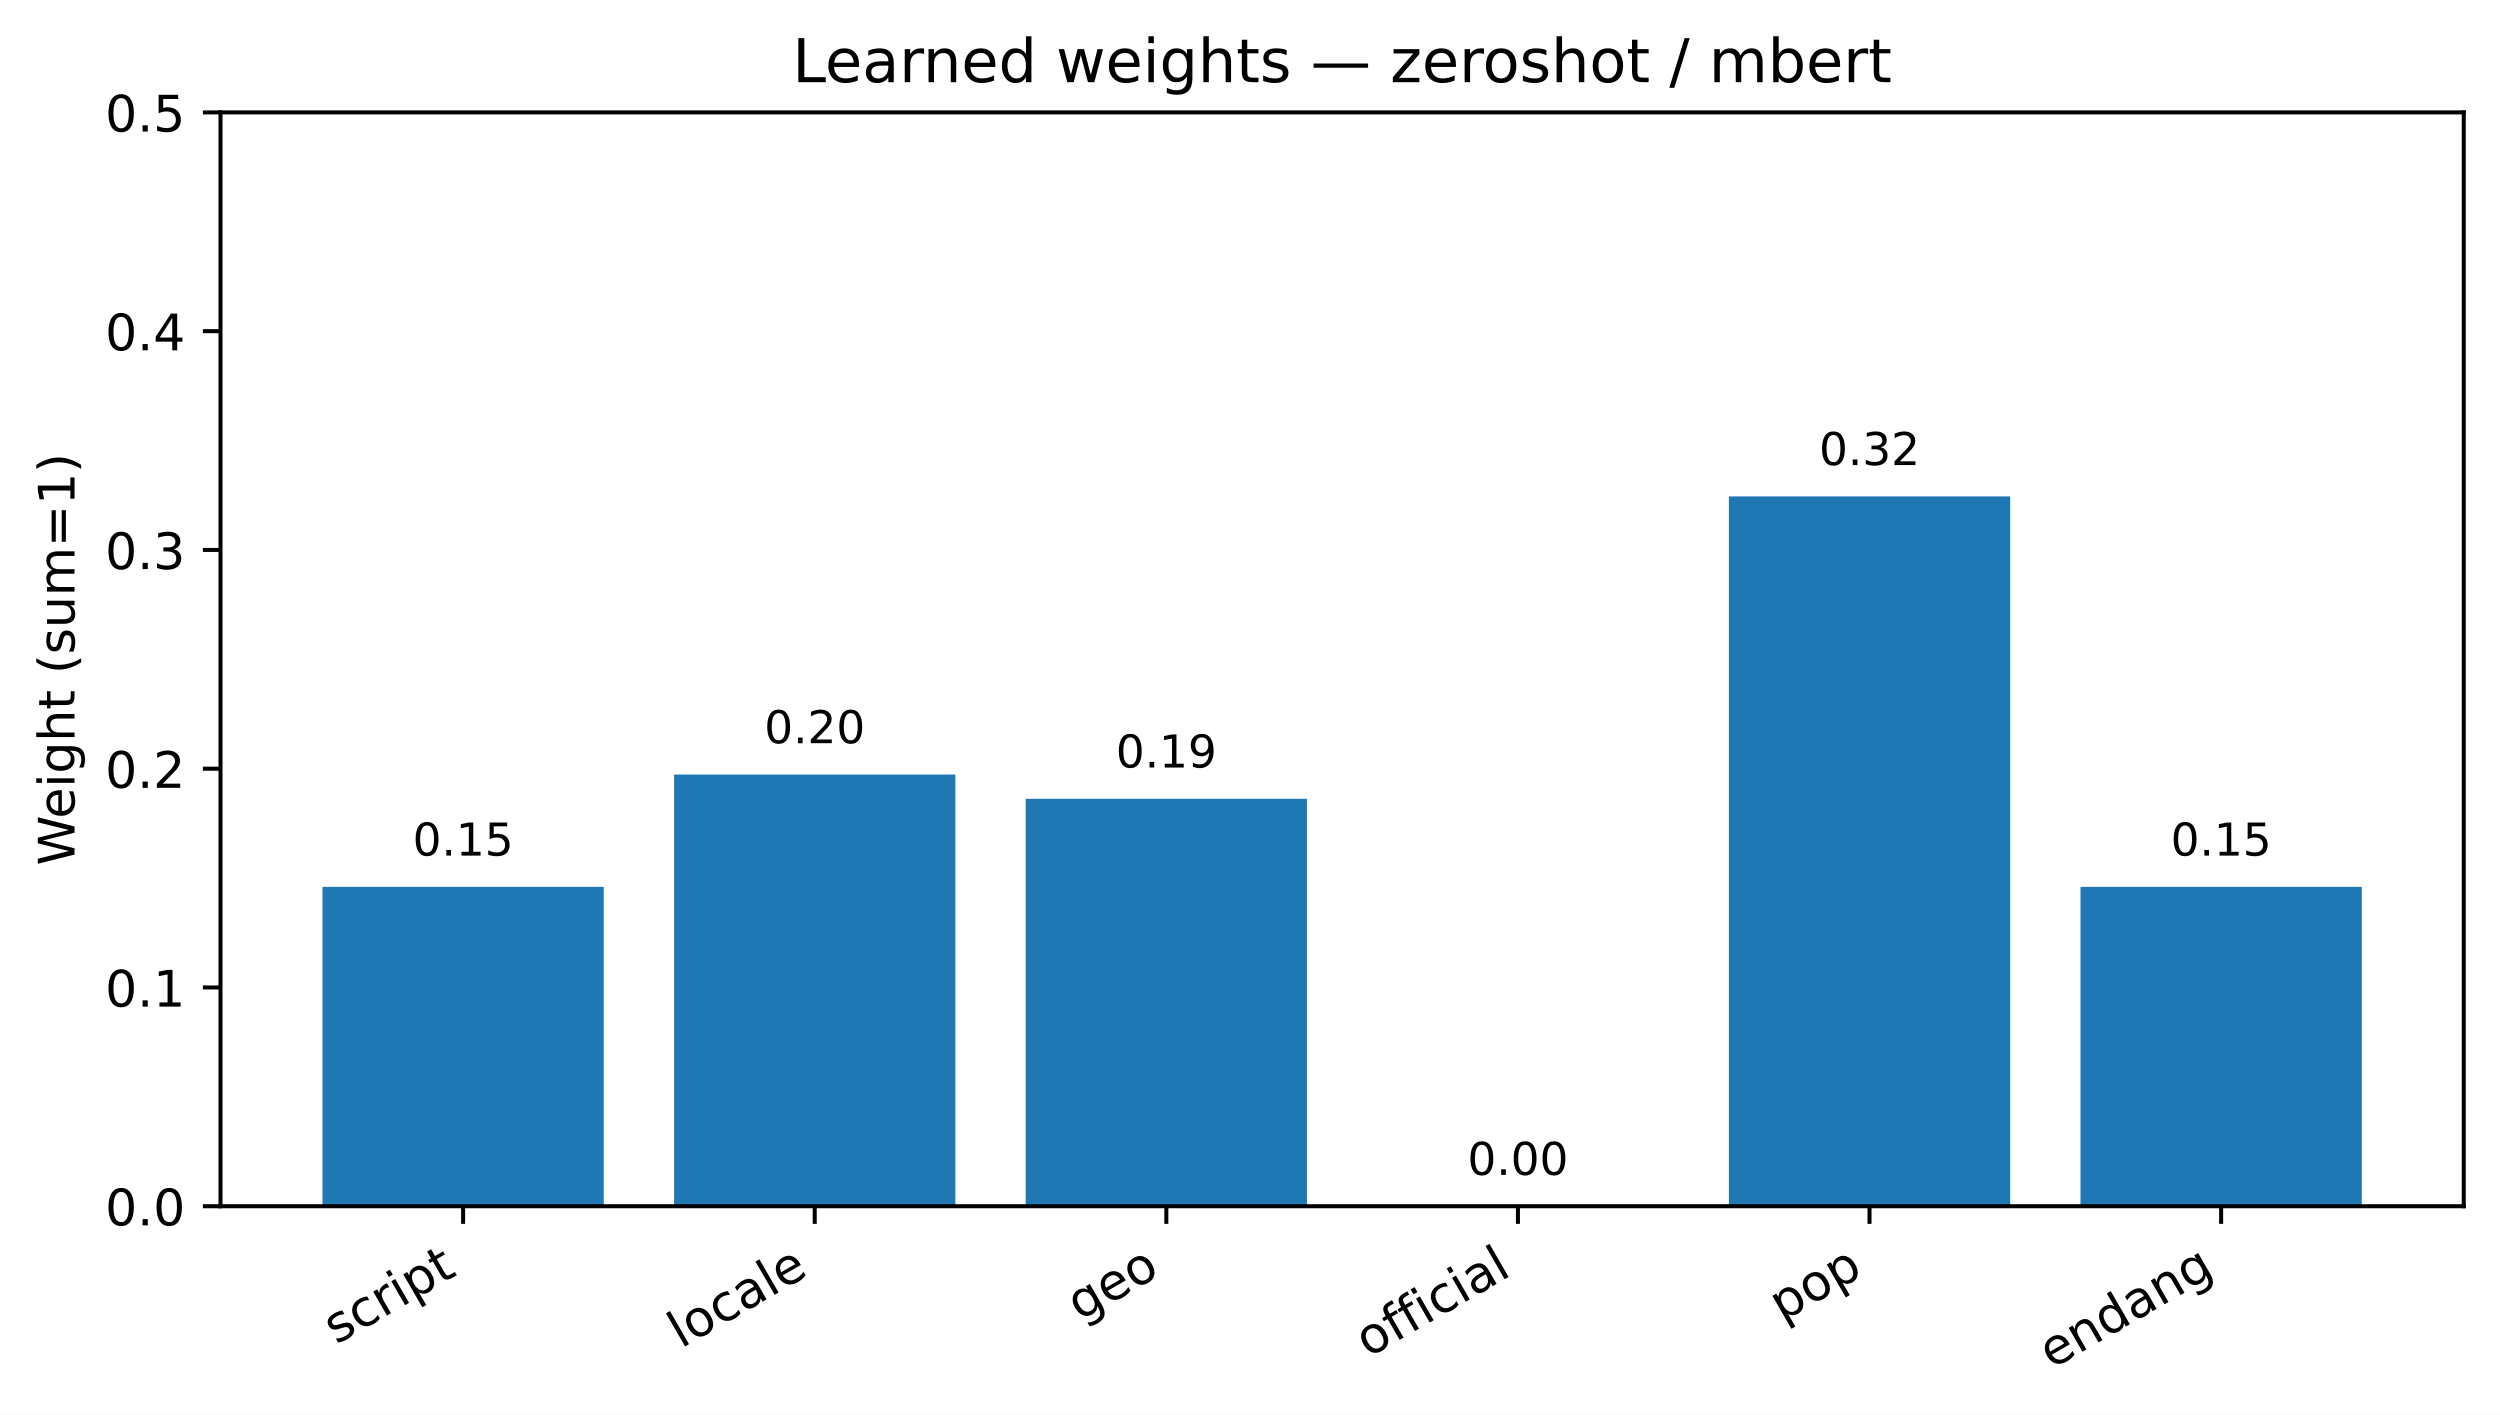
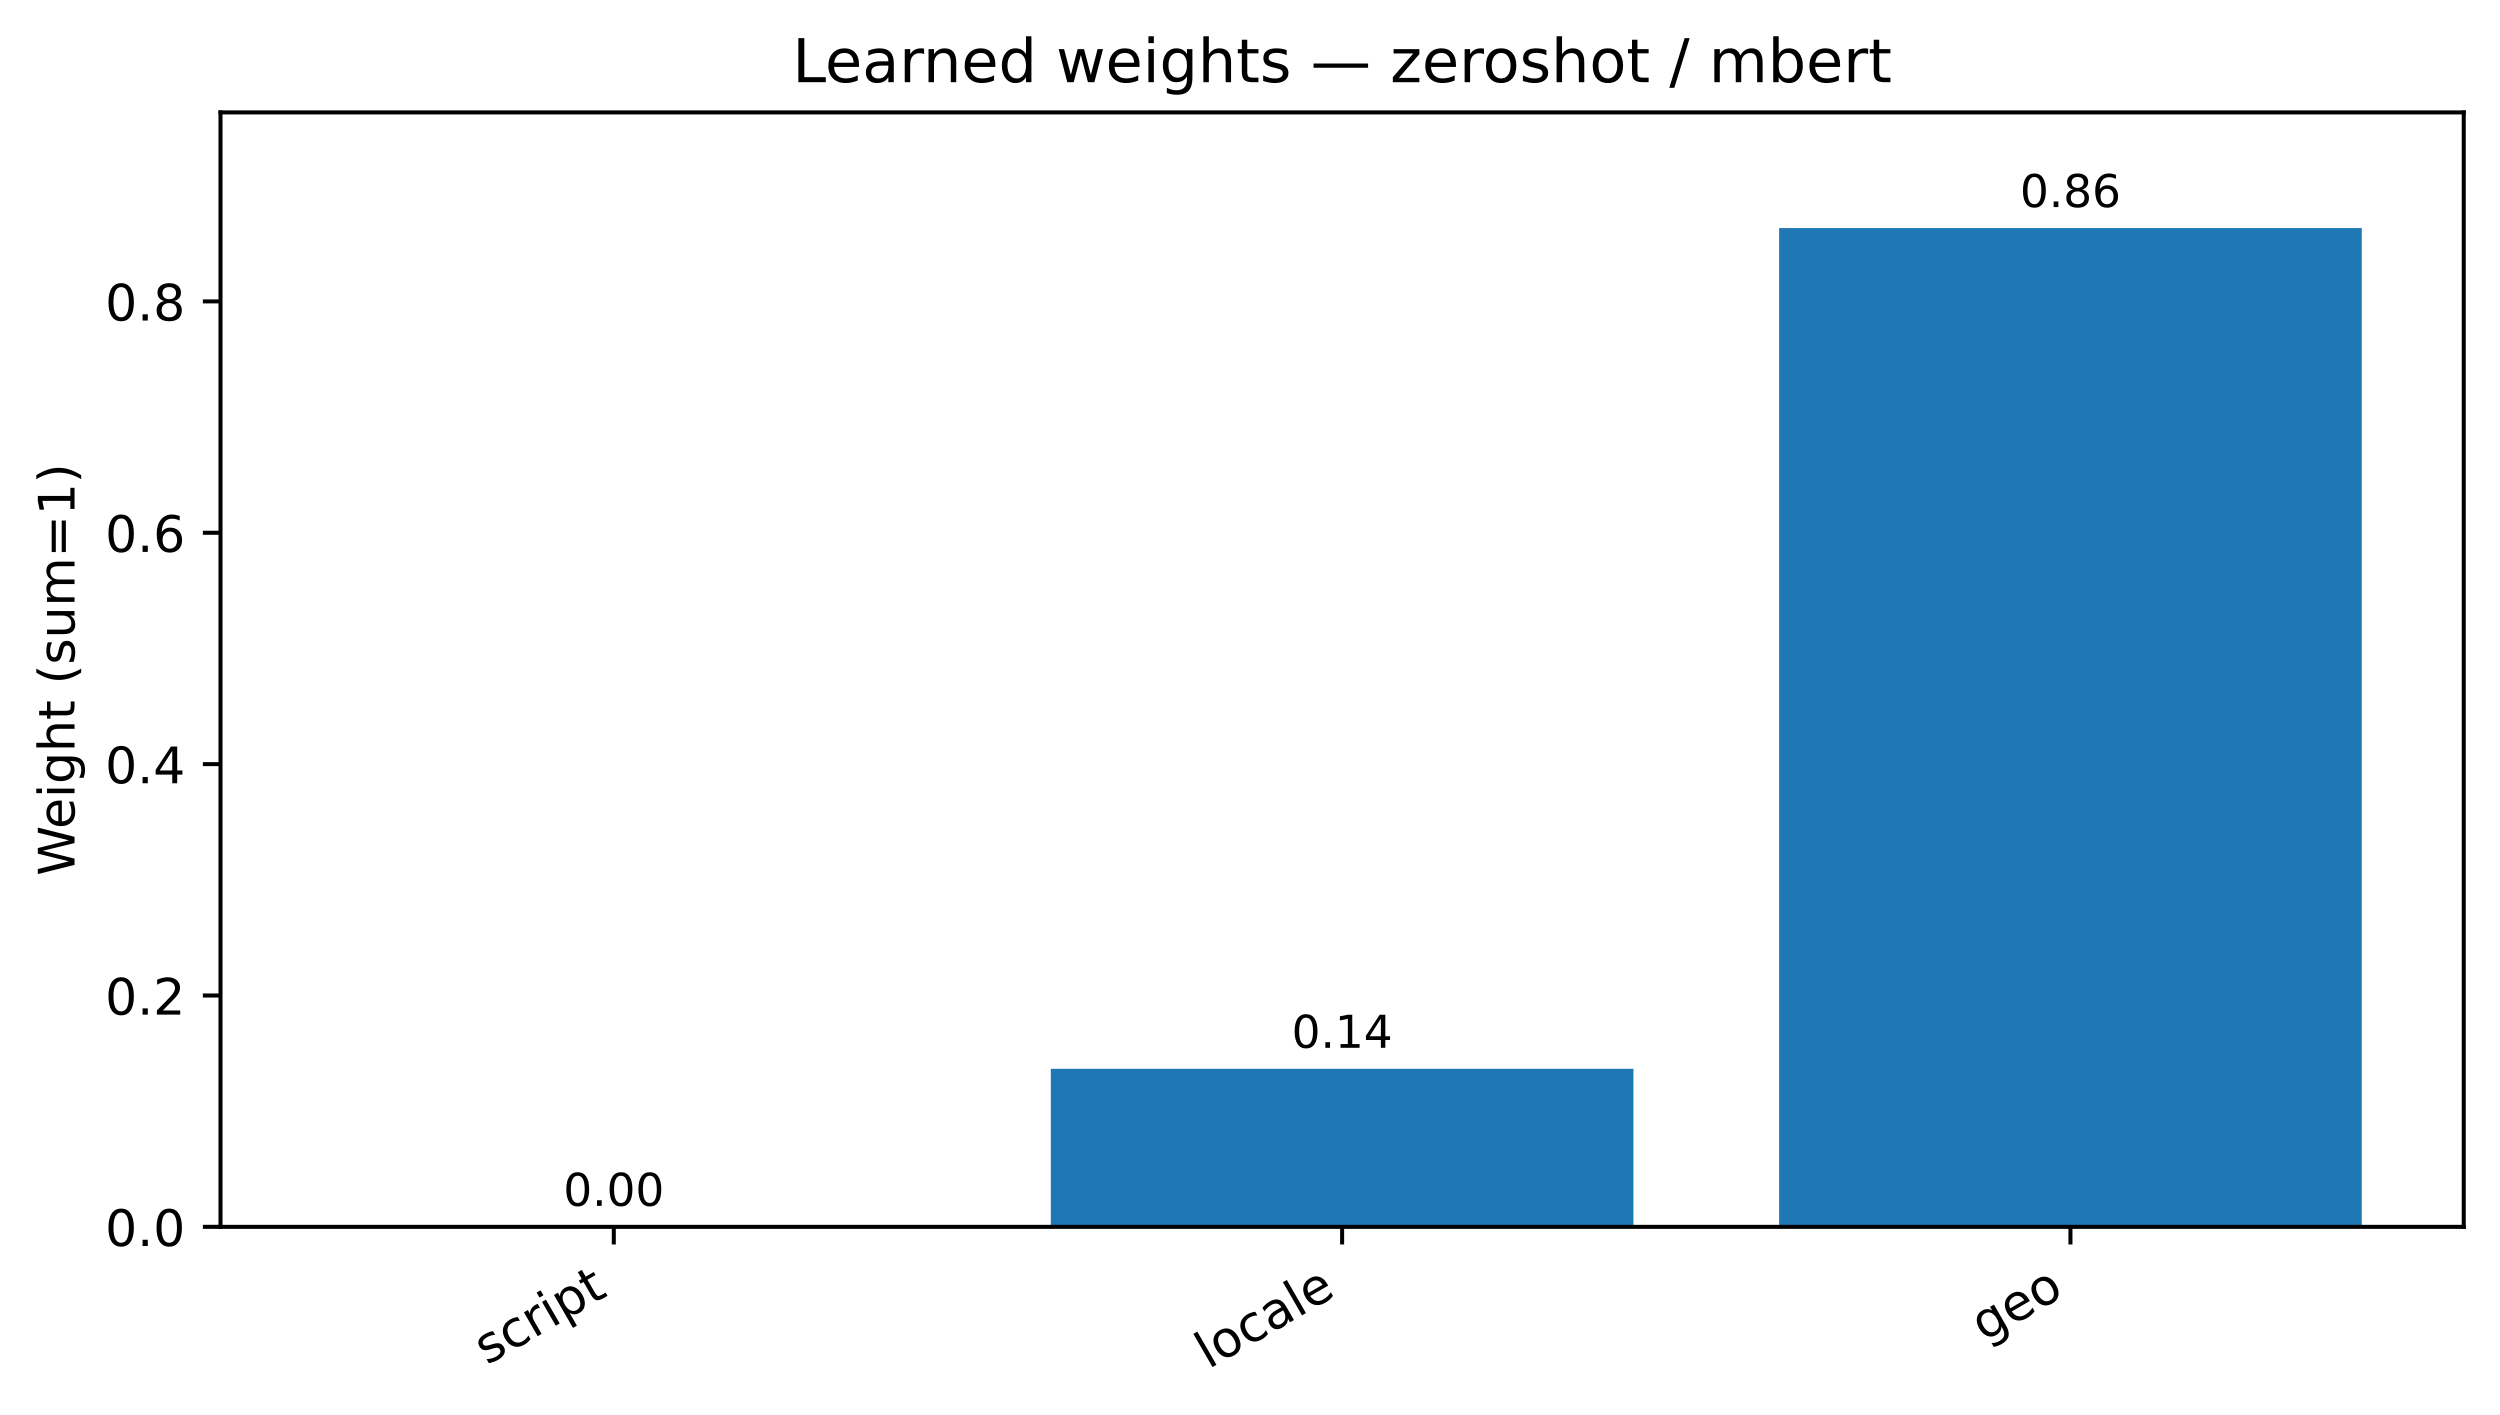
- <svg xmlns="http://www.w3.org/2000/svg" xmlns:xlink="http://www.w3.org/1999/xlink" width="496.371pt" height="280.902pt" viewBox="0 0 496.371 280.902" version="1.1">
+ <svg xmlns="http://www.w3.org/2000/svg" xmlns:xlink="http://www.w3.org/1999/xlink" width="496.371pt" height="280.897pt" viewBox="0 0 496.371 280.897" version="1.1">
  <defs>
    <style type="text/css">*{stroke-linejoin: round; stroke-linecap: butt}</style>
  </defs>
  <g id="figure_1">
    <g id="patch_1">
-       <path d="M 0 280.902  L 496.371 280.902  L 496.371 0  L 0 0  z " style="fill: #ffffff" />
+       <path d="M 0 280.897  L 496.371 280.897  L 496.371 0  L 0 0  z " style="fill: #ffffff" />
    </g>
    <g id="axes_1">
      <g id="patch_2">
-         <path d="M 43.781 239.494  L 489.171 239.494  L 489.171 22.318  L 43.781 22.318  z " style="fill: #ffffff" />
+         <path d="M 43.781 243.589  L 489.171 243.589  L 489.171 22.318  L 43.781 22.318  z " style="fill: #ffffff" />
      </g>
      <g id="patch_3">
-         <path d="M 64.026 239.494  L 119.875 239.494  L 119.875 176.089  L 64.026 176.089  z " clip-path="url(#p7469e4ce8a)" style="fill: #1f77b4" />
+         <path d="M 64.026 243.589  L 179.712 243.589  L 179.712 243.589  L 64.026 243.589  z " clip-path="url(#pe3b4f1bc81)" style="fill: #1f77b4" />
      </g>
      <g id="patch_4">
-         <path d="M 133.837 239.494  L 189.685 239.494  L 189.685 153.782  L 133.837 153.782  z " clip-path="url(#p7469e4ce8a)" style="fill: #1f77b4" />
+         <path d="M 208.633 243.589  L 324.319 243.589  L 324.319 212.209  L 208.633 212.209  z " clip-path="url(#pe3b4f1bc81)" style="fill: #1f77b4" />
      </g>
      <g id="patch_5">
-         <path d="M 203.647 239.494  L 259.495 239.494  L 259.495 158.601  L 203.647 158.601  z " clip-path="url(#p7469e4ce8a)" style="fill: #1f77b4" />
-       </g>
-       <g id="patch_6">
-         <path d="M 273.457 239.494  L 329.306 239.494  L 329.306 239.494  L 273.457 239.494  z " clip-path="url(#p7469e4ce8a)" style="fill: #1f77b4" />
-       </g>
-       <g id="patch_7">
-         <path d="M 343.268 239.494  L 399.116 239.494  L 399.116 98.556  L 343.268 98.556  z " clip-path="url(#p7469e4ce8a)" style="fill: #1f77b4" />
-       </g>
-       <g id="patch_8">
-         <path d="M 413.078 239.494  L 468.926 239.494  L 468.926 176.089  L 413.078 176.089  z " clip-path="url(#p7469e4ce8a)" style="fill: #1f77b4" />
+         <path d="M 353.241 243.589  L 468.926 243.589  L 468.926 45.286  L 353.241 45.286  z " clip-path="url(#pe3b4f1bc81)" style="fill: #1f77b4" />
      </g>
      <g id="matplotlib.axis_1">
        <g id="xtick_1">
          <g id="line2d_1">
            <defs>
-               <path id="m2dd2e9e21f" d="M 0 0  L 0 3.5  " style="stroke: #000000; stroke-width: 0.8" />
+               <path id="ma00ae8eba8" d="M 0 0  L 0 3.5  " style="stroke: #000000; stroke-width: 0.8" />
            </defs>
            <g>
-               <use xlink:href="#m2dd2e9e21f" x="91.95" y="239.494" style="stroke: #000000; stroke-width: 0.8" />
+               <use xlink:href="#ma00ae8eba8" x="121.869" y="243.589" style="stroke: #000000; stroke-width: 0.8" />
            </g>
          </g>
          <g id="text_1">
-             <g transform="translate(66.7782 267.0068) rotate(-30) scale(0.1 -0.1)">
+             <g transform="translate(96.69692 271.1018) rotate(-30) scale(0.1 -0.1)">
              <defs>
                <path id="DejaVuSans-73" d="M 2834 3397  L 2834 2853  Q 2591 2978 2328 3040  Q 2066 3103 1784 3103  Q 1356 3103 1142 2972  Q 928 2841 928 2578  Q 928 2378 1081 2264  Q 1234 2150 1697 2047  L 1894 2003  Q 2506 1872 2764 1633  Q 3022 1394 3022 966  Q 3022 478 2636 193  Q 2250 -91 1575 -91  Q 1294 -91 989 -36  Q 684 19 347 128  L 347 722  Q 666 556 975 473  Q 1284 391 1588 391  Q 1994 391 2212 530  Q 2431 669 2431 922  Q 2431 1156 2273 1281  Q 2116 1406 1581 1522  L 1381 1569  Q 847 1681 609 1914  Q 372 2147 372 2553  Q 372 3047 722 3315  Q 1072 3584 1716 3584  Q 2034 3584 2315 3537  Q 2597 3491 2834 3397  z " transform="scale(0.015625)" />
                <path id="DejaVuSans-63" d="M 3122 3366  L 3122 2828  Q 2878 2963 2633 3030  Q 2388 3097 2138 3097  Q 1578 3097 1268 2742  Q 959 2388 959 1747  Q 959 1106 1268 751  Q 1578 397 2138 397  Q 2388 397 2633 464  Q 2878 531 3122 666  L 3122 134  Q 2881 22 2623 -34  Q 2366 -91 2075 -91  Q 1284 -91 818 406  Q 353 903 353 1747  Q 353 2603 823 3093  Q 1294 3584 2113 3584  Q 2378 3584 2631 3529  Q 2884 3475 3122 3366  z " transform="scale(0.015625)" />
                <path id="DejaVuSans-72" d="M 2631 2963  Q 2534 3019 2420 3045  Q 2306 3072 2169 3072  Q 1681 3072 1420 2755  Q 1159 2438 1159 1844  L 1159 0  L 581 0  L 581 3500  L 1159 3500  L 1159 2956  Q 1341 3275 1631 3429  Q 1922 3584 2338 3584  Q 2397 3584 2469 3576  Q 2541 3569 2628 3553  L 2631 2963  z " transform="scale(0.015625)" />
                <path id="DejaVuSans-69" d="M 603 3500  L 1178 3500  L 1178 0  L 603 0  L 603 3500  z M 603 4863  L 1178 4863  L 1178 4134  L 603 4134  L 603 4863  z " transform="scale(0.015625)" />
                <path id="DejaVuSans-70" d="M 1159 525  L 1159 -1331  L 581 -1331  L 581 3500  L 1159 3500  L 1159 2969  Q 1341 3281 1617 3432  Q 1894 3584 2278 3584  Q 2916 3584 3314 3078  Q 3713 2572 3713 1747  Q 3713 922 3314 415  Q 2916 -91 2278 -91  Q 1894 -91 1617 61  Q 1341 213 1159 525  z M 3116 1747  Q 3116 2381 2855 2742  Q 2594 3103 2138 3103  Q 1681 3103 1420 2742  Q 1159 2381 1159 1747  Q 1159 1113 1420 752  Q 1681 391 2138 391  Q 2594 391 2855 752  Q 3116 1113 3116 1747  z " transform="scale(0.015625)" />
                <path id="DejaVuSans-74" d="M 1172 4494  L 1172 3500  L 2356 3500  L 2356 3053  L 1172 3053  L 1172 1153  Q 1172 725 1289 603  Q 1406 481 1766 481  L 2356 481  L 2356 0  L 1766 0  Q 1100 0 847 248  Q 594 497 594 1153  L 594 3053  L 172 3053  L 172 3500  L 594 3500  L 594 4494  L 1172 4494  z " transform="scale(0.015625)" />
              </defs>
              <use xlink:href="#DejaVuSans-73" />
              <use xlink:href="#DejaVuSans-63" transform="translate(52.09961 0)" />
              <use xlink:href="#DejaVuSans-72" transform="translate(107.0801 0)" />
              <use xlink:href="#DejaVuSans-69" transform="translate(148.1934 0)" />
              <use xlink:href="#DejaVuSans-70" transform="translate(175.9766 0)" />
              <use xlink:href="#DejaVuSans-74" transform="translate(239.4531 0)" />
            </g>
          </g>
        </g>
        <g id="xtick_2">
          <g id="line2d_2">
            <g>
-               <use xlink:href="#m2dd2e9e21f" x="161.761" y="239.494" style="stroke: #000000; stroke-width: 0.8" />
+               <use xlink:href="#ma00ae8eba8" x="266.476" y="243.589" style="stroke: #000000; stroke-width: 0.8" />
            </g>
          </g>
          <g id="text_2">
-             <g transform="translate(135.2124 267.8014) rotate(-30) scale(0.1 -0.1)">
+             <g transform="translate(239.9279 271.8964) rotate(-30) scale(0.1 -0.1)">
              <defs>
                <path id="DejaVuSans-6c" d="M 603 4863  L 1178 4863  L 1178 0  L 603 0  L 603 4863  z " transform="scale(0.015625)" />
                <path id="DejaVuSans-6f" d="M 1959 3097  Q 1497 3097 1228 2736  Q 959 2375 959 1747  Q 959 1119 1226 758  Q 1494 397 1959 397  Q 2419 397 2687 759  Q 2956 1122 2956 1747  Q 2956 2369 2687 2733  Q 2419 3097 1959 3097  z M 1959 3584  Q 2709 3584 3137 3096  Q 3566 2609 3566 1747  Q 3566 888 3137 398  Q 2709 -91 1959 -91  Q 1206 -91 779 398  Q 353 888 353 1747  Q 353 2609 779 3096  Q 1206 3584 1959 3584  z " transform="scale(0.015625)" />
                <path id="DejaVuSans-61" d="M 2194 1759  Q 1497 1759 1228 1600  Q 959 1441 959 1056  Q 959 750 1161 570  Q 1363 391 1709 391  Q 2188 391 2477 730  Q 2766 1069 2766 1631  L 2766 1759  L 2194 1759  z M 3341 1997  L 3341 0  L 2766 0  L 2766 531  Q 2569 213 2275 61  Q 1981 -91 1556 -91  Q 1019 -91 701 211  Q 384 513 384 1019  Q 384 1609 779 1909  Q 1175 2209 1959 2209  L 2766 2209  L 2766 2266  Q 2766 2663 2505 2880  Q 2244 3097 1772 3097  Q 1472 3097 1187 3025  Q 903 2953 641 2809  L 641 3341  Q 956 3463 1253 3523  Q 1550 3584 1831 3584  Q 2591 3584 2966 3190  Q 3341 2797 3341 1997  z " transform="scale(0.015625)" />
                <path id="DejaVuSans-65" d="M 3597 1894  L 3597 1613  L 953 1613  Q 991 1019 1311 708  Q 1631 397 2203 397  Q 2534 397 2845 478  Q 3156 559 3463 722  L 3463 178  Q 3153 47 2828 -22  Q 2503 -91 2169 -91  Q 1331 -91 842 396  Q 353 884 353 1716  Q 353 2575 817 3079  Q 1281 3584 2069 3584  Q 2775 3584 3186 3129  Q 3597 2675 3597 1894  z M 3022 2063  Q 3016 2534 2758 2815  Q 2500 3097 2075 3097  Q 1594 3097 1305 2825  Q 1016 2553 972 2059  L 3022 2063  z " transform="scale(0.015625)" />
              </defs>
              <use xlink:href="#DejaVuSans-6c" />
              <use xlink:href="#DejaVuSans-6f" transform="translate(27.7832 0)" />
              <use xlink:href="#DejaVuSans-63" transform="translate(88.96484 0)" />
              <use xlink:href="#DejaVuSans-61" transform="translate(143.9453 0)" />
              <use xlink:href="#DejaVuSans-6c" transform="translate(205.2246 0)" />
              <use xlink:href="#DejaVuSans-65" transform="translate(233.0078 0)" />
            </g>
          </g>
        </g>
        <g id="xtick_3">
          <g id="line2d_3">
            <g>
-               <use xlink:href="#m2dd2e9e21f" x="231.571" y="239.494" style="stroke: #000000; stroke-width: 0.8" />
+               <use xlink:href="#ma00ae8eba8" x="411.083" y="243.589" style="stroke: #000000; stroke-width: 0.8" />
            </g>
          </g>
          <g id="text_3">
-             <g transform="translate(214.4056 262.3842) rotate(-30) scale(0.1 -0.1)">
+             <g transform="translate(393.9179 266.4792) rotate(-30) scale(0.1 -0.1)">
              <defs>
                <path id="DejaVuSans-67" d="M 2906 1791  Q 2906 2416 2648 2759  Q 2391 3103 1925 3103  Q 1463 3103 1205 2759  Q 947 2416 947 1791  Q 947 1169 1205 825  Q 1463 481 1925 481  Q 2391 481 2648 825  Q 2906 1169 2906 1791  z M 3481 434  Q 3481 -459 3084 -895  Q 2688 -1331 1869 -1331  Q 1566 -1331 1297 -1286  Q 1028 -1241 775 -1147  L 775 -588  Q 1028 -725 1275 -790  Q 1522 -856 1778 -856  Q 2344 -856 2625 -561  Q 2906 -266 2906 331  L 2906 616  Q 2728 306 2450 153  Q 2172 0 1784 0  Q 1141 0 747 490  Q 353 981 353 1791  Q 353 2603 747 3093  Q 1141 3584 1784 3584  Q 2172 3584 2450 3431  Q 2728 3278 2906 2969  L 2906 3500  L 3481 3500  L 3481 434  z " transform="scale(0.015625)" />
              </defs>
              <use xlink:href="#DejaVuSans-67" />
              <use xlink:href="#DejaVuSans-65" transform="translate(63.47656 0)" />
              <use xlink:href="#DejaVuSans-6f" transform="translate(125 0)" />
            </g>
          </g>
        </g>
-         <g id="xtick_4">
-           <g id="line2d_4">
-             <g>
-               <use xlink:href="#m2dd2e9e21f" x="301.381" y="239.494" style="stroke: #000000; stroke-width: 0.8" />
-             </g>
-           </g>
-           <g id="text_4">
-             <g transform="translate(271.6585 269.6342) rotate(-30) scale(0.1 -0.1)">
-               <defs>
-                 <path id="DejaVuSans-66" d="M 2375 4863  L 2375 4384  L 1825 4384  Q 1516 4384 1395 4259  Q 1275 4134 1275 3809  L 1275 3500  L 2222 3500  L 2222 3053  L 1275 3053  L 1275 0  L 697 0  L 697 3053  L 147 3053  L 147 3500  L 697 3500  L 697 3744  Q 697 4328 969 4595  Q 1241 4863 1831 4863  L 2375 4863  z " transform="scale(0.015625)" />
-               </defs>
-               <use xlink:href="#DejaVuSans-6f" />
-               <use xlink:href="#DejaVuSans-66" transform="translate(61.18164 0)" />
-               <use xlink:href="#DejaVuSans-66" transform="translate(96.38672 0)" />
-               <use xlink:href="#DejaVuSans-69" transform="translate(131.5918 0)" />
-               <use xlink:href="#DejaVuSans-63" transform="translate(159.375 0)" />
-               <use xlink:href="#DejaVuSans-69" transform="translate(214.3555 0)" />
-               <use xlink:href="#DejaVuSans-61" transform="translate(242.1387 0)" />
-               <use xlink:href="#DejaVuSans-6c" transform="translate(303.418 0)" />
-             </g>
-           </g>
-         </g>
-         <g id="xtick_5">
-           <g id="line2d_5">
-             <g>
-               <use xlink:href="#m2dd2e9e21f" x="371.192" y="239.494" style="stroke: #000000; stroke-width: 0.8" />
-             </g>
-           </g>
-           <g id="text_5">
-             <g transform="translate(353.8571 262.4818) rotate(-30) scale(0.1 -0.1)">
-               <use xlink:href="#DejaVuSans-70" />
-               <use xlink:href="#DejaVuSans-6f" transform="translate(63.47656 0)" />
-               <use xlink:href="#DejaVuSans-70" transform="translate(124.6582 0)" />
-             </g>
-           </g>
-         </g>
-         <g id="xtick_6">
-           <g id="line2d_6">
-             <g>
-               <use xlink:href="#m2dd2e9e21f" x="441.002" y="239.494" style="stroke: #000000; stroke-width: 0.8" />
-             </g>
-           </g>
-           <g id="text_6">
-             <g transform="translate(407.3537 271.9006) rotate(-30) scale(0.1 -0.1)">
-               <defs>
-                 <path id="DejaVuSans-6e" d="M 3513 2113  L 3513 0  L 2938 0  L 2938 2094  Q 2938 2591 2744 2837  Q 2550 3084 2163 3084  Q 1697 3084 1428 2787  Q 1159 2491 1159 1978  L 1159 0  L 581 0  L 581 3500  L 1159 3500  L 1159 2956  Q 1366 3272 1645 3428  Q 1925 3584 2291 3584  Q 2894 3584 3203 3211  Q 3513 2838 3513 2113  z " transform="scale(0.015625)" />
-                 <path id="DejaVuSans-64" d="M 2906 2969  L 2906 4863  L 3481 4863  L 3481 0  L 2906 0  L 2906 525  Q 2725 213 2448 61  Q 2172 -91 1784 -91  Q 1150 -91 751 415  Q 353 922 353 1747  Q 353 2572 751 3078  Q 1150 3584 1784 3584  Q 2172 3584 2448 3432  Q 2725 3281 2906 2969  z M 947 1747  Q 947 1113 1208 752  Q 1469 391 1925 391  Q 2381 391 2643 752  Q 2906 1113 2906 1747  Q 2906 2381 2643 2742  Q 2381 3103 1925 3103  Q 1469 3103 1208 2742  Q 947 2381 947 1747  z " transform="scale(0.015625)" />
-               </defs>
-               <use xlink:href="#DejaVuSans-65" />
-               <use xlink:href="#DejaVuSans-6e" transform="translate(61.52344 0)" />
-               <use xlink:href="#DejaVuSans-64" transform="translate(124.9023 0)" />
-               <use xlink:href="#DejaVuSans-61" transform="translate(188.3789 0)" />
-               <use xlink:href="#DejaVuSans-6e" transform="translate(249.6582 0)" />
-               <use xlink:href="#DejaVuSans-67" transform="translate(313.0371 0)" />
-             </g>
-           </g>
-         </g>
      </g>
      <g id="matplotlib.axis_2">
        <g id="ytick_1">
-           <g id="line2d_7">
+           <g id="line2d_4">
            <defs>
-               <path id="m5a3bf53e82" d="M 0 0  L -3.5 0  " style="stroke: #000000; stroke-width: 0.8" />
+               <path id="m24381b6d3e" d="M 0 0  L -3.5 0  " style="stroke: #000000; stroke-width: 0.8" />
            </defs>
            <g>
-               <use xlink:href="#m5a3bf53e82" x="43.781" y="239.494" style="stroke: #000000; stroke-width: 0.8" />
-             </g>
-           </g>
-           <g id="text_7">
-             <g transform="translate(20.87813 243.2928) scale(0.1 -0.1)">
+               <use xlink:href="#m24381b6d3e" x="43.781" y="243.589" style="stroke: #000000; stroke-width: 0.8" />
+             </g>
+           </g>
+           <g id="text_4">
+             <g transform="translate(20.87813 247.3878) scale(0.1 -0.1)">
              <defs>
                <path id="DejaVuSans-30" d="M 2034 4250  Q 1547 4250 1301 3770  Q 1056 3291 1056 2328  Q 1056 1369 1301 889  Q 1547 409 2034 409  Q 2525 409 2770 889  Q 3016 1369 3016 2328  Q 3016 3291 2770 3770  Q 2525 4250 2034 4250  z M 2034 4750  Q 2819 4750 3233 4129  Q 3647 3509 3647 2328  Q 3647 1150 3233 529  Q 2819 -91 2034 -91  Q 1250 -91 836 529  Q 422 1150 422 2328  Q 422 3509 836 4129  Q 1250 4750 2034 4750  z " transform="scale(0.015625)" />
                <path id="DejaVuSans-2e" d="M 684 794  L 1344 794  L 1344 0  L 684 0  L 684 794  z " transform="scale(0.015625)" />
              </defs>
              <use xlink:href="#DejaVuSans-30" />
              <use xlink:href="#DejaVuSans-2e" transform="translate(63.62305 0)" />
              <use xlink:href="#DejaVuSans-30" transform="translate(95.41016 0)" />
            </g>
          </g>
        </g>
        <g id="ytick_2">
+           <g id="line2d_5">
+             <g>
+               <use xlink:href="#m24381b6d3e" x="43.781" y="197.652" style="stroke: #000000; stroke-width: 0.8" />
+             </g>
+           </g>
+           <g id="text_5">
+             <g transform="translate(20.87813 201.4514) scale(0.1 -0.1)">
+               <defs>
+                 <path id="DejaVuSans-32" d="M 1228 531  L 3431 531  L 3431 0  L 469 0  L 469 531  Q 828 903 1448 1529  Q 2069 2156 2228 2338  Q 2531 2678 2651 2914  Q 2772 3150 2772 3378  Q 2772 3750 2511 3984  Q 2250 4219 1831 4219  Q 1534 4219 1204 4116  Q 875 4013 500 3803  L 500 4441  Q 881 4594 1212 4672  Q 1544 4750 1819 4750  Q 2544 4750 2975 4387  Q 3406 4025 3406 3419  Q 3406 3131 3298 2873  Q 3191 2616 2906 2266  Q 2828 2175 2409 1742  Q 1991 1309 1228 531  z " transform="scale(0.015625)" />
+               </defs>
+               <use xlink:href="#DejaVuSans-30" />
+               <use xlink:href="#DejaVuSans-2e" transform="translate(63.62305 0)" />
+               <use xlink:href="#DejaVuSans-32" transform="translate(95.41016 0)" />
+             </g>
+           </g>
+         </g>
+         <g id="ytick_3">
+           <g id="line2d_6">
+             <g>
+               <use xlink:href="#m24381b6d3e" x="43.781" y="151.716" style="stroke: #000000; stroke-width: 0.8" />
+             </g>
+           </g>
+           <g id="text_6">
+             <g transform="translate(20.87813 155.5151) scale(0.1 -0.1)">
+               <defs>
+                 <path id="DejaVuSans-34" d="M 2419 4116  L 825 1625  L 2419 1625  L 2419 4116  z M 2253 4666  L 3047 4666  L 3047 1625  L 3713 1625  L 3713 1100  L 3047 1100  L 3047 0  L 2419 0  L 2419 1100  L 313 1100  L 313 1709  L 2253 4666  z " transform="scale(0.015625)" />
+               </defs>
+               <use xlink:href="#DejaVuSans-30" />
+               <use xlink:href="#DejaVuSans-2e" transform="translate(63.62305 0)" />
+               <use xlink:href="#DejaVuSans-34" transform="translate(95.41016 0)" />
+             </g>
+           </g>
+         </g>
+         <g id="ytick_4">
+           <g id="line2d_7">
+             <g>
+               <use xlink:href="#m24381b6d3e" x="43.781" y="105.779" style="stroke: #000000; stroke-width: 0.8" />
+             </g>
+           </g>
+           <g id="text_7">
+             <g transform="translate(20.87813 109.5787) scale(0.1 -0.1)">
+               <defs>
+                 <path id="DejaVuSans-36" d="M 2113 2584  Q 1688 2584 1439 2293  Q 1191 2003 1191 1497  Q 1191 994 1439 701  Q 1688 409 2113 409  Q 2538 409 2786 701  Q 3034 994 3034 1497  Q 3034 2003 2786 2293  Q 2538 2584 2113 2584  z M 3366 4563  L 3366 3988  Q 3128 4100 2886 4159  Q 2644 4219 2406 4219  Q 1781 4219 1451 3797  Q 1122 3375 1075 2522  Q 1259 2794 1537 2939  Q 1816 3084 2150 3084  Q 2853 3084 3261 2657  Q 3669 2231 3669 1497  Q 3669 778 3244 343  Q 2819 -91 2113 -91  Q 1303 -91 875 529  Q 447 1150 447 2328  Q 447 3434 972 4092  Q 1497 4750 2381 4750  Q 2619 4750 2861 4703  Q 3103 4656 3366 4563  z " transform="scale(0.015625)" />
+               </defs>
+               <use xlink:href="#DejaVuSans-30" />
+               <use xlink:href="#DejaVuSans-2e" transform="translate(63.62305 0)" />
+               <use xlink:href="#DejaVuSans-36" transform="translate(95.41016 0)" />
+             </g>
+           </g>
+         </g>
+         <g id="ytick_5">
          <g id="line2d_8">
            <g>
-               <use xlink:href="#m5a3bf53e82" x="43.781" y="196.058" style="stroke: #000000; stroke-width: 0.8" />
+               <use xlink:href="#m24381b6d3e" x="43.781" y="59.843" style="stroke: #000000; stroke-width: 0.8" />
            </g>
          </g>
          <g id="text_8">
-             <g transform="translate(20.87813 199.8577) scale(0.1 -0.1)">
-               <defs>
-                 <path id="DejaVuSans-31" d="M 794 531  L 1825 531  L 1825 4091  L 703 3866  L 703 4441  L 1819 4666  L 2450 4666  L 2450 531  L 3481 531  L 3481 0  L 794 0  L 794 531  z " transform="scale(0.015625)" />
-               </defs>
-               <use xlink:href="#DejaVuSans-30" />
-               <use xlink:href="#DejaVuSans-2e" transform="translate(63.62305 0)" />
-               <use xlink:href="#DejaVuSans-31" transform="translate(95.41016 0)" />
-             </g>
-           </g>
-         </g>
-         <g id="ytick_3">
-           <g id="line2d_9">
-             <g>
-               <use xlink:href="#m5a3bf53e82" x="43.781" y="152.623" style="stroke: #000000; stroke-width: 0.8" />
-             </g>
-           </g>
-           <g id="text_9">
-             <g transform="translate(20.87813 156.4226) scale(0.1 -0.1)">
-               <defs>
-                 <path id="DejaVuSans-32" d="M 1228 531  L 3431 531  L 3431 0  L 469 0  L 469 531  Q 828 903 1448 1529  Q 2069 2156 2228 2338  Q 2531 2678 2651 2914  Q 2772 3150 2772 3378  Q 2772 3750 2511 3984  Q 2250 4219 1831 4219  Q 1534 4219 1204 4116  Q 875 4013 500 3803  L 500 4441  Q 881 4594 1212 4672  Q 1544 4750 1819 4750  Q 2544 4750 2975 4387  Q 3406 4025 3406 3419  Q 3406 3131 3298 2873  Q 3191 2616 2906 2266  Q 2828 2175 2409 1742  Q 1991 1309 1228 531  z " transform="scale(0.015625)" />
-               </defs>
-               <use xlink:href="#DejaVuSans-30" />
-               <use xlink:href="#DejaVuSans-2e" transform="translate(63.62305 0)" />
-               <use xlink:href="#DejaVuSans-32" transform="translate(95.41016 0)" />
-             </g>
-           </g>
-         </g>
-         <g id="ytick_4">
-           <g id="line2d_10">
-             <g>
-               <use xlink:href="#m5a3bf53e82" x="43.781" y="109.188" style="stroke: #000000; stroke-width: 0.8" />
-             </g>
-           </g>
-           <g id="text_10">
-             <g transform="translate(20.87813 112.9875) scale(0.1 -0.1)">
-               <defs>
-                 <path id="DejaVuSans-33" d="M 2597 2516  Q 3050 2419 3304 2112  Q 3559 1806 3559 1356  Q 3559 666 3084 287  Q 2609 -91 1734 -91  Q 1441 -91 1130 -33  Q 819 25 488 141  L 488 750  Q 750 597 1062 519  Q 1375 441 1716 441  Q 2309 441 2620 675  Q 2931 909 2931 1356  Q 2931 1769 2642 2001  Q 2353 2234 1838 2234  L 1294 2234  L 1294 2753  L 1863 2753  Q 2328 2753 2575 2939  Q 2822 3125 2822 3475  Q 2822 3834 2567 4026  Q 2313 4219 1838 4219  Q 1578 4219 1281 4162  Q 984 4106 628 3988  L 628 4550  Q 988 4650 1302 4700  Q 1616 4750 1894 4750  Q 2613 4750 3031 4423  Q 3450 4097 3450 3541  Q 3450 3153 3228 2886  Q 3006 2619 2597 2516  z " transform="scale(0.015625)" />
-               </defs>
-               <use xlink:href="#DejaVuSans-30" />
-               <use xlink:href="#DejaVuSans-2e" transform="translate(63.62305 0)" />
-               <use xlink:href="#DejaVuSans-33" transform="translate(95.41016 0)" />
-             </g>
-           </g>
-         </g>
-         <g id="ytick_5">
-           <g id="line2d_11">
-             <g>
-               <use xlink:href="#m5a3bf53e82" x="43.781" y="65.753" style="stroke: #000000; stroke-width: 0.8" />
-             </g>
-           </g>
-           <g id="text_11">
-             <g transform="translate(20.87813 69.55244) scale(0.1 -0.1)">
-               <defs>
-                 <path id="DejaVuSans-34" d="M 2419 4116  L 825 1625  L 2419 1625  L 2419 4116  z M 2253 4666  L 3047 4666  L 3047 1625  L 3713 1625  L 3713 1100  L 3047 1100  L 3047 0  L 2419 0  L 2419 1100  L 313 1100  L 313 1709  L 2253 4666  z " transform="scale(0.015625)" />
-               </defs>
-               <use xlink:href="#DejaVuSans-30" />
-               <use xlink:href="#DejaVuSans-2e" transform="translate(63.62305 0)" />
-               <use xlink:href="#DejaVuSans-34" transform="translate(95.41016 0)" />
-             </g>
-           </g>
-         </g>
-         <g id="ytick_6">
-           <g id="line2d_12">
-             <g>
-               <use xlink:href="#m5a3bf53e82" x="43.781" y="22.318" style="stroke: #000000; stroke-width: 0.8" />
-             </g>
-           </g>
-           <g id="text_12">
-             <g transform="translate(20.87813 26.11734) scale(0.1 -0.1)">
-               <defs>
-                 <path id="DejaVuSans-35" d="M 691 4666  L 3169 4666  L 3169 4134  L 1269 4134  L 1269 2991  Q 1406 3038 1543 3061  Q 1681 3084 1819 3084  Q 2600 3084 3056 2656  Q 3513 2228 3513 1497  Q 3513 744 3044 326  Q 2575 -91 1722 -91  Q 1428 -91 1123 -41  Q 819 9 494 109  L 494 744  Q 775 591 1075 516  Q 1375 441 1709 441  Q 2250 441 2565 725  Q 2881 1009 2881 1497  Q 2881 1984 2565 2268  Q 2250 2553 1709 2553  Q 1456 2553 1204 2497  Q 953 2441 691 2322  L 691 4666  z " transform="scale(0.015625)" />
-               </defs>
-               <use xlink:href="#DejaVuSans-30" />
-               <use xlink:href="#DejaVuSans-2e" transform="translate(63.62305 0)" />
-               <use xlink:href="#DejaVuSans-35" transform="translate(95.41016 0)" />
-             </g>
-           </g>
-         </g>
-         <g id="text_13">
-           <g transform="translate(14.79844 171.8301) rotate(-90) scale(0.1 -0.1)">
+             <g transform="translate(20.87813 63.64232) scale(0.1 -0.1)">
+               <defs>
+                 <path id="DejaVuSans-38" d="M 2034 2216  Q 1584 2216 1326 1975  Q 1069 1734 1069 1313  Q 1069 891 1326 650  Q 1584 409 2034 409  Q 2484 409 2743 651  Q 3003 894 3003 1313  Q 3003 1734 2745 1975  Q 2488 2216 2034 2216  z M 1403 2484  Q 997 2584 770 2862  Q 544 3141 544 3541  Q 544 4100 942 4425  Q 1341 4750 2034 4750  Q 2731 4750 3128 4425  Q 3525 4100 3525 3541  Q 3525 3141 3298 2862  Q 3072 2584 2669 2484  Q 3125 2378 3379 2068  Q 3634 1759 3634 1313  Q 3634 634 3220 271  Q 2806 -91 2034 -91  Q 1263 -91 848 271  Q 434 634 434 1313  Q 434 1759 690 2068  Q 947 2378 1403 2484  z M 1172 3481  Q 1172 3119 1398 2916  Q 1625 2713 2034 2713  Q 2441 2713 2670 2916  Q 2900 3119 2900 3481  Q 2900 3844 2670 4047  Q 2441 4250 2034 4250  Q 1625 4250 1398 4047  Q 1172 3844 1172 3481  z " transform="scale(0.015625)" />
+               </defs>
+               <use xlink:href="#DejaVuSans-30" />
+               <use xlink:href="#DejaVuSans-2e" transform="translate(63.62305 0)" />
+               <use xlink:href="#DejaVuSans-38" transform="translate(95.41016 0)" />
+             </g>
+           </g>
+         </g>
+         <g id="text_9">
+           <g transform="translate(14.79844 173.8776) rotate(-90) scale(0.1 -0.1)">
            <defs>
              <path id="DejaVuSans-57" d="M 213 4666  L 850 4666  L 1831 722  L 2809 4666  L 3519 4666  L 4500 722  L 5478 4666  L 6119 4666  L 4947 0  L 4153 0  L 3169 4050  L 2175 0  L 1381 0  L 213 4666  z " transform="scale(0.015625)" />
              <path id="DejaVuSans-68" d="M 3513 2113  L 3513 0  L 2938 0  L 2938 2094  Q 2938 2591 2744 2837  Q 2550 3084 2163 3084  Q 1697 3084 1428 2787  Q 1159 2491 1159 1978  L 1159 0  L 581 0  L 581 4863  L 1159 4863  L 1159 2956  Q 1366 3272 1645 3428  Q 1925 3584 2291 3584  Q 2894 3584 3203 3211  Q 3513 2838 3513 2113  z " transform="scale(0.015625)" />
              <path id="DejaVuSans-20" transform="scale(0.015625)" />
              <path id="DejaVuSans-28" d="M 1984 4856  Q 1566 4138 1362 3434  Q 1159 2731 1159 2009  Q 1159 1288 1364 580  Q 1569 -128 1984 -844  L 1484 -844  Q 1016 -109 783 600  Q 550 1309 550 2009  Q 550 2706 781 3412  Q 1013 4119 1484 4856  L 1984 4856  z " transform="scale(0.015625)" />
              <path id="DejaVuSans-75" d="M 544 1381  L 544 3500  L 1119 3500  L 1119 1403  Q 1119 906 1312 657  Q 1506 409 1894 409  Q 2359 409 2629 706  Q 2900 1003 2900 1516  L 2900 3500  L 3475 3500  L 3475 0  L 2900 0  L 2900 538  Q 2691 219 2414 64  Q 2138 -91 1772 -91  Q 1169 -91 856 284  Q 544 659 544 1381  z M 1991 3584  L 1991 3584  z " transform="scale(0.015625)" />
              <path id="DejaVuSans-6d" d="M 3328 2828  Q 3544 3216 3844 3400  Q 4144 3584 4550 3584  Q 5097 3584 5394 3201  Q 5691 2819 5691 2113  L 5691 0  L 5113 0  L 5113 2094  Q 5113 2597 4934 2840  Q 4756 3084 4391 3084  Q 3944 3084 3684 2787  Q 3425 2491 3425 1978  L 3425 0  L 2847 0  L 2847 2094  Q 2847 2600 2669 2842  Q 2491 3084 2119 3084  Q 1678 3084 1418 2786  Q 1159 2488 1159 1978  L 1159 0  L 581 0  L 581 3500  L 1159 3500  L 1159 2956  Q 1356 3278 1631 3431  Q 1906 3584 2284 3584  Q 2666 3584 2933 3390  Q 3200 3197 3328 2828  z " transform="scale(0.015625)" />
              <path id="DejaVuSans-3d" d="M 678 2906  L 4684 2906  L 4684 2381  L 678 2381  L 678 2906  z M 678 1631  L 4684 1631  L 4684 1100  L 678 1100  L 678 1631  z " transform="scale(0.015625)" />
+               <path id="DejaVuSans-31" d="M 794 531  L 1825 531  L 1825 4091  L 703 3866  L 703 4441  L 1819 4666  L 2450 4666  L 2450 531  L 3481 531  L 3481 0  L 794 0  L 794 531  z " transform="scale(0.015625)" />
              <path id="DejaVuSans-29" d="M 513 4856  L 1013 4856  Q 1481 4119 1714 3412  Q 1947 2706 1947 2009  Q 1947 1309 1714 600  Q 1481 -109 1013 -844  L 513 -844  Q 928 -128 1133 580  Q 1338 1288 1338 2009  Q 1338 2731 1133 3434  Q 928 4138 513 4856  z " transform="scale(0.015625)" />
            </defs>
            <use xlink:href="#DejaVuSans-57" />
            <use xlink:href="#DejaVuSans-65" transform="translate(93.00195 0)" />
            <use xlink:href="#DejaVuSans-69" transform="translate(154.5254 0)" />
            <use xlink:href="#DejaVuSans-67" transform="translate(182.3086 0)" />
            <use xlink:href="#DejaVuSans-68" transform="translate(245.7852 0)" />
            <use xlink:href="#DejaVuSans-74" transform="translate(309.1641 0)" />
            <use xlink:href="#DejaVuSans-20" transform="translate(348.373 0)" />
            <use xlink:href="#DejaVuSans-28" transform="translate(380.1602 0)" />
            <use xlink:href="#DejaVuSans-73" transform="translate(419.1738 0)" />
            <use xlink:href="#DejaVuSans-75" transform="translate(471.2734 0)" />
            <use xlink:href="#DejaVuSans-6d" transform="translate(534.6523 0)" />
            <use xlink:href="#DejaVuSans-3d" transform="translate(632.0645 0)" />
            <use xlink:href="#DejaVuSans-31" transform="translate(715.8535 0)" />
            <use xlink:href="#DejaVuSans-29" transform="translate(779.4766 0)" />
          </g>
        </g>
      </g>
+       <g id="patch_6">
+         <path d="M 43.781 243.589  L 43.781 22.318  " style="fill: none; stroke: #000000; stroke-width: 0.8; stroke-linejoin: miter; stroke-linecap: square" />
+       </g>
+       <g id="patch_7">
+         <path d="M 489.171 243.589  L 489.171 22.318  " style="fill: none; stroke: #000000; stroke-width: 0.8; stroke-linejoin: miter; stroke-linecap: square" />
+       </g>
+       <g id="patch_8">
+         <path d="M 43.781 243.589  L 489.171 243.589  " style="fill: none; stroke: #000000; stroke-width: 0.8; stroke-linejoin: miter; stroke-linecap: square" />
+       </g>
      <g id="patch_9">
-         <path d="M 43.781 239.494  L 43.781 22.318  " style="fill: none; stroke: #000000; stroke-width: 0.8; stroke-linejoin: miter; stroke-linecap: square" />
-       </g>
-       <g id="patch_10">
-         <path d="M 489.171 239.494  L 489.171 22.318  " style="fill: none; stroke: #000000; stroke-width: 0.8; stroke-linejoin: miter; stroke-linecap: square" />
-       </g>
-       <g id="patch_11">
-         <path d="M 43.781 239.494  L 489.171 239.494  " style="fill: none; stroke: #000000; stroke-width: 0.8; stroke-linejoin: miter; stroke-linecap: square" />
-       </g>
-       <g id="patch_12">
        <path d="M 43.781 22.318  L 489.171 22.318  " style="fill: none; stroke: #000000; stroke-width: 0.8; stroke-linejoin: miter; stroke-linecap: square" />
      </g>
-       <g id="text_14">
-         <g transform="translate(81.93086 169.8741) scale(0.09 -0.09)">
-           <use xlink:href="#DejaVuSans-30" />
-           <use xlink:href="#DejaVuSans-2e" transform="translate(63.62305 0)" />
-           <use xlink:href="#DejaVuSans-31" transform="translate(95.41016 0)" />
-           <use xlink:href="#DejaVuSans-35" transform="translate(159.0332 0)" />
-         </g>
-       </g>
-       <g id="text_15">
-         <g transform="translate(151.7412 147.5664) scale(0.09 -0.09)">
-           <use xlink:href="#DejaVuSans-30" />
-           <use xlink:href="#DejaVuSans-2e" transform="translate(63.62305 0)" />
-           <use xlink:href="#DejaVuSans-32" transform="translate(95.41016 0)" />
-           <use xlink:href="#DejaVuSans-30" transform="translate(159.0332 0)" />
-         </g>
-       </g>
-       <g id="text_16">
-         <g transform="translate(221.5515 152.3856) scale(0.09 -0.09)">
-           <defs>
-             <path id="DejaVuSans-39" d="M 703 97  L 703 672  Q 941 559 1184 500  Q 1428 441 1663 441  Q 2288 441 2617 861  Q 2947 1281 2994 2138  Q 2813 1869 2534 1725  Q 2256 1581 1919 1581  Q 1219 1581 811 2004  Q 403 2428 403 3163  Q 403 3881 828 4315  Q 1253 4750 1959 4750  Q 2769 4750 3195 4129  Q 3622 3509 3622 2328  Q 3622 1225 3098 567  Q 2575 -91 1691 -91  Q 1453 -91 1209 -44  Q 966 3 703 97  z M 1959 2075  Q 2384 2075 2632 2365  Q 2881 2656 2881 3163  Q 2881 3666 2632 3958  Q 2384 4250 1959 4250  Q 1534 4250 1286 3958  Q 1038 3666 1038 3163  Q 1038 2656 1286 2365  Q 1534 2075 1959 2075  z " transform="scale(0.015625)" />
-           </defs>
-           <use xlink:href="#DejaVuSans-30" />
-           <use xlink:href="#DejaVuSans-2e" transform="translate(63.62305 0)" />
-           <use xlink:href="#DejaVuSans-31" transform="translate(95.41016 0)" />
-           <use xlink:href="#DejaVuSans-39" transform="translate(159.0332 0)" />
-         </g>
-       </g>
-       <g id="text_17">
-         <g transform="translate(291.3619 233.2784) scale(0.09 -0.09)">
+       <g id="text_10">
+         <g transform="translate(111.8496 239.4201) scale(0.09 -0.09)">
          <use xlink:href="#DejaVuSans-30" />
          <use xlink:href="#DejaVuSans-2e" transform="translate(63.62305 0)" />
          <use xlink:href="#DejaVuSans-30" transform="translate(95.41016 0)" />
          <use xlink:href="#DejaVuSans-30" transform="translate(159.0332 0)" />
        </g>
      </g>
-       <g id="text_18">
-         <g transform="translate(361.1722 92.34072) scale(0.09 -0.09)">
-           <use xlink:href="#DejaVuSans-30" />
-           <use xlink:href="#DejaVuSans-2e" transform="translate(63.62305 0)" />
-           <use xlink:href="#DejaVuSans-33" transform="translate(95.41016 0)" />
-           <use xlink:href="#DejaVuSans-32" transform="translate(159.0332 0)" />
-         </g>
-       </g>
-       <g id="text_19">
-         <g transform="translate(430.9826 169.8741) scale(0.09 -0.09)">
+       <g id="text_11">
+         <g transform="translate(256.4567 208.0405) scale(0.09 -0.09)">
          <use xlink:href="#DejaVuSans-30" />
          <use xlink:href="#DejaVuSans-2e" transform="translate(63.62305 0)" />
          <use xlink:href="#DejaVuSans-31" transform="translate(95.41016 0)" />
-           <use xlink:href="#DejaVuSans-35" transform="translate(159.0332 0)" />
-         </g>
-       </g>
-       <g id="text_20">
+           <use xlink:href="#DejaVuSans-34" transform="translate(159.0332 0)" />
+         </g>
+       </g>
+       <g id="text_12">
+         <g transform="translate(401.0639 41.11777) scale(0.09 -0.09)">
+           <use xlink:href="#DejaVuSans-30" />
+           <use xlink:href="#DejaVuSans-2e" transform="translate(63.62305 0)" />
+           <use xlink:href="#DejaVuSans-38" transform="translate(95.41016 0)" />
+           <use xlink:href="#DejaVuSans-36" transform="translate(159.0332 0)" />
+         </g>
+       </g>
+       <g id="text_13">
        <g transform="translate(157.3344 16.31812) scale(0.12 -0.12)">
          <defs>
            <path id="DejaVuSans-4c" d="M 628 4666  L 1259 4666  L 1259 531  L 3531 531  L 3531 0  L 628 0  L 628 4666  z " transform="scale(0.015625)" />
+             <path id="DejaVuSans-6e" d="M 3513 2113  L 3513 0  L 2938 0  L 2938 2094  Q 2938 2591 2744 2837  Q 2550 3084 2163 3084  Q 1697 3084 1428 2787  Q 1159 2491 1159 1978  L 1159 0  L 581 0  L 581 3500  L 1159 3500  L 1159 2956  Q 1366 3272 1645 3428  Q 1925 3584 2291 3584  Q 2894 3584 3203 3211  Q 3513 2838 3513 2113  z " transform="scale(0.015625)" />
+             <path id="DejaVuSans-64" d="M 2906 2969  L 2906 4863  L 3481 4863  L 3481 0  L 2906 0  L 2906 525  Q 2725 213 2448 61  Q 2172 -91 1784 -91  Q 1150 -91 751 415  Q 353 922 353 1747  Q 353 2572 751 3078  Q 1150 3584 1784 3584  Q 2172 3584 2448 3432  Q 2725 3281 2906 2969  z M 947 1747  Q 947 1113 1208 752  Q 1469 391 1925 391  Q 2381 391 2643 752  Q 2906 1113 2906 1747  Q 2906 2381 2643 2742  Q 2381 3103 1925 3103  Q 1469 3103 1208 2742  Q 947 2381 947 1747  z " transform="scale(0.015625)" />
            <path id="DejaVuSans-77" d="M 269 3500  L 844 3500  L 1563 769  L 2278 3500  L 2956 3500  L 3675 769  L 4391 3500  L 4966 3500  L 4050 0  L 3372 0  L 2619 2869  L 1863 0  L 1184 0  L 269 3500  z " transform="scale(0.015625)" />
            <path id="DejaVuSans-2014" d="M 313 1978  L 6088 1978  L 6088 1528  L 313 1528  L 313 1978  z " transform="scale(0.015625)" />
            <path id="DejaVuSans-7a" d="M 353 3500  L 3084 3500  L 3084 2975  L 922 459  L 3084 459  L 3084 0  L 275 0  L 275 525  L 2438 3041  L 353 3041  L 353 3500  z " transform="scale(0.015625)" />
            <path id="DejaVuSans-2f" d="M 1625 4666  L 2156 4666  L 531 -594  L 0 -594  L 1625 4666  z " transform="scale(0.015625)" />
            <path id="DejaVuSans-62" d="M 3116 1747  Q 3116 2381 2855 2742  Q 2594 3103 2138 3103  Q 1681 3103 1420 2742  Q 1159 2381 1159 1747  Q 1159 1113 1420 752  Q 1681 391 2138 391  Q 2594 391 2855 752  Q 3116 1113 3116 1747  z M 1159 2969  Q 1341 3281 1617 3432  Q 1894 3584 2278 3584  Q 2916 3584 3314 3078  Q 3713 2572 3713 1747  Q 3713 922 3314 415  Q 2916 -91 2278 -91  Q 1894 -91 1617 61  Q 1341 213 1159 525  L 1159 0  L 581 0  L 581 4863  L 1159 4863  L 1159 2969  z " transform="scale(0.015625)" />
          </defs>
          <use xlink:href="#DejaVuSans-4c" />
          <use xlink:href="#DejaVuSans-65" transform="translate(53.96289 0)" />
          <use xlink:href="#DejaVuSans-61" transform="translate(115.4863 0)" />
          <use xlink:href="#DejaVuSans-72" transform="translate(176.7656 0)" />
          <use xlink:href="#DejaVuSans-6e" transform="translate(216.1289 0)" />
          <use xlink:href="#DejaVuSans-65" transform="translate(279.5078 0)" />
          <use xlink:href="#DejaVuSans-64" transform="translate(341.0312 0)" />
          <use xlink:href="#DejaVuSans-20" transform="translate(404.5078 0)" />
          <use xlink:href="#DejaVuSans-77" transform="translate(436.2949 0)" />
          <use xlink:href="#DejaVuSans-65" transform="translate(518.082 0)" />
          <use xlink:href="#DejaVuSans-69" transform="translate(579.6055 0)" />
          <use xlink:href="#DejaVuSans-67" transform="translate(607.3887 0)" />
          <use xlink:href="#DejaVuSans-68" transform="translate(670.8652 0)" />
          <use xlink:href="#DejaVuSans-74" transform="translate(734.2441 0)" />
          <use xlink:href="#DejaVuSans-73" transform="translate(773.4531 0)" />
          <use xlink:href="#DejaVuSans-20" transform="translate(825.5527 0)" />
          <use xlink:href="#DejaVuSans-2014" transform="translate(857.3398 0)" />
          <use xlink:href="#DejaVuSans-20" transform="translate(957.3398 0)" />
          <use xlink:href="#DejaVuSans-7a" transform="translate(989.127 0)" />
          <use xlink:href="#DejaVuSans-65" transform="translate(1041.617 0)" />
          <use xlink:href="#DejaVuSans-72" transform="translate(1103.141 0)" />
          <use xlink:href="#DejaVuSans-6f" transform="translate(1142.004 0)" />
          <use xlink:href="#DejaVuSans-73" transform="translate(1203.186 0)" />
          <use xlink:href="#DejaVuSans-68" transform="translate(1255.285 0)" />
          <use xlink:href="#DejaVuSans-6f" transform="translate(1318.664 0)" />
          <use xlink:href="#DejaVuSans-74" transform="translate(1379.846 0)" />
          <use xlink:href="#DejaVuSans-20" transform="translate(1419.055 0)" />
          <use xlink:href="#DejaVuSans-2f" transform="translate(1450.842 0)" />
          <use xlink:href="#DejaVuSans-20" transform="translate(1484.533 0)" />
          <use xlink:href="#DejaVuSans-6d" transform="translate(1516.32 0)" />
          <use xlink:href="#DejaVuSans-62" transform="translate(1613.732 0)" />
          <use xlink:href="#DejaVuSans-65" transform="translate(1677.209 0)" />
          <use xlink:href="#DejaVuSans-72" transform="translate(1738.732 0)" />
          <use xlink:href="#DejaVuSans-74" transform="translate(1779.846 0)" />
        </g>
      </g>
    </g>
  </g>
  <defs>
-     <clipPath id="p7469e4ce8a">
-       <rect x="43.781" y="22.318" width="445.39" height="217.175" />
+     <clipPath id="pe3b4f1bc81">
+       <rect x="43.781" y="22.318" width="445.39" height="221.27" />
    </clipPath>
  </defs>
</svg>
